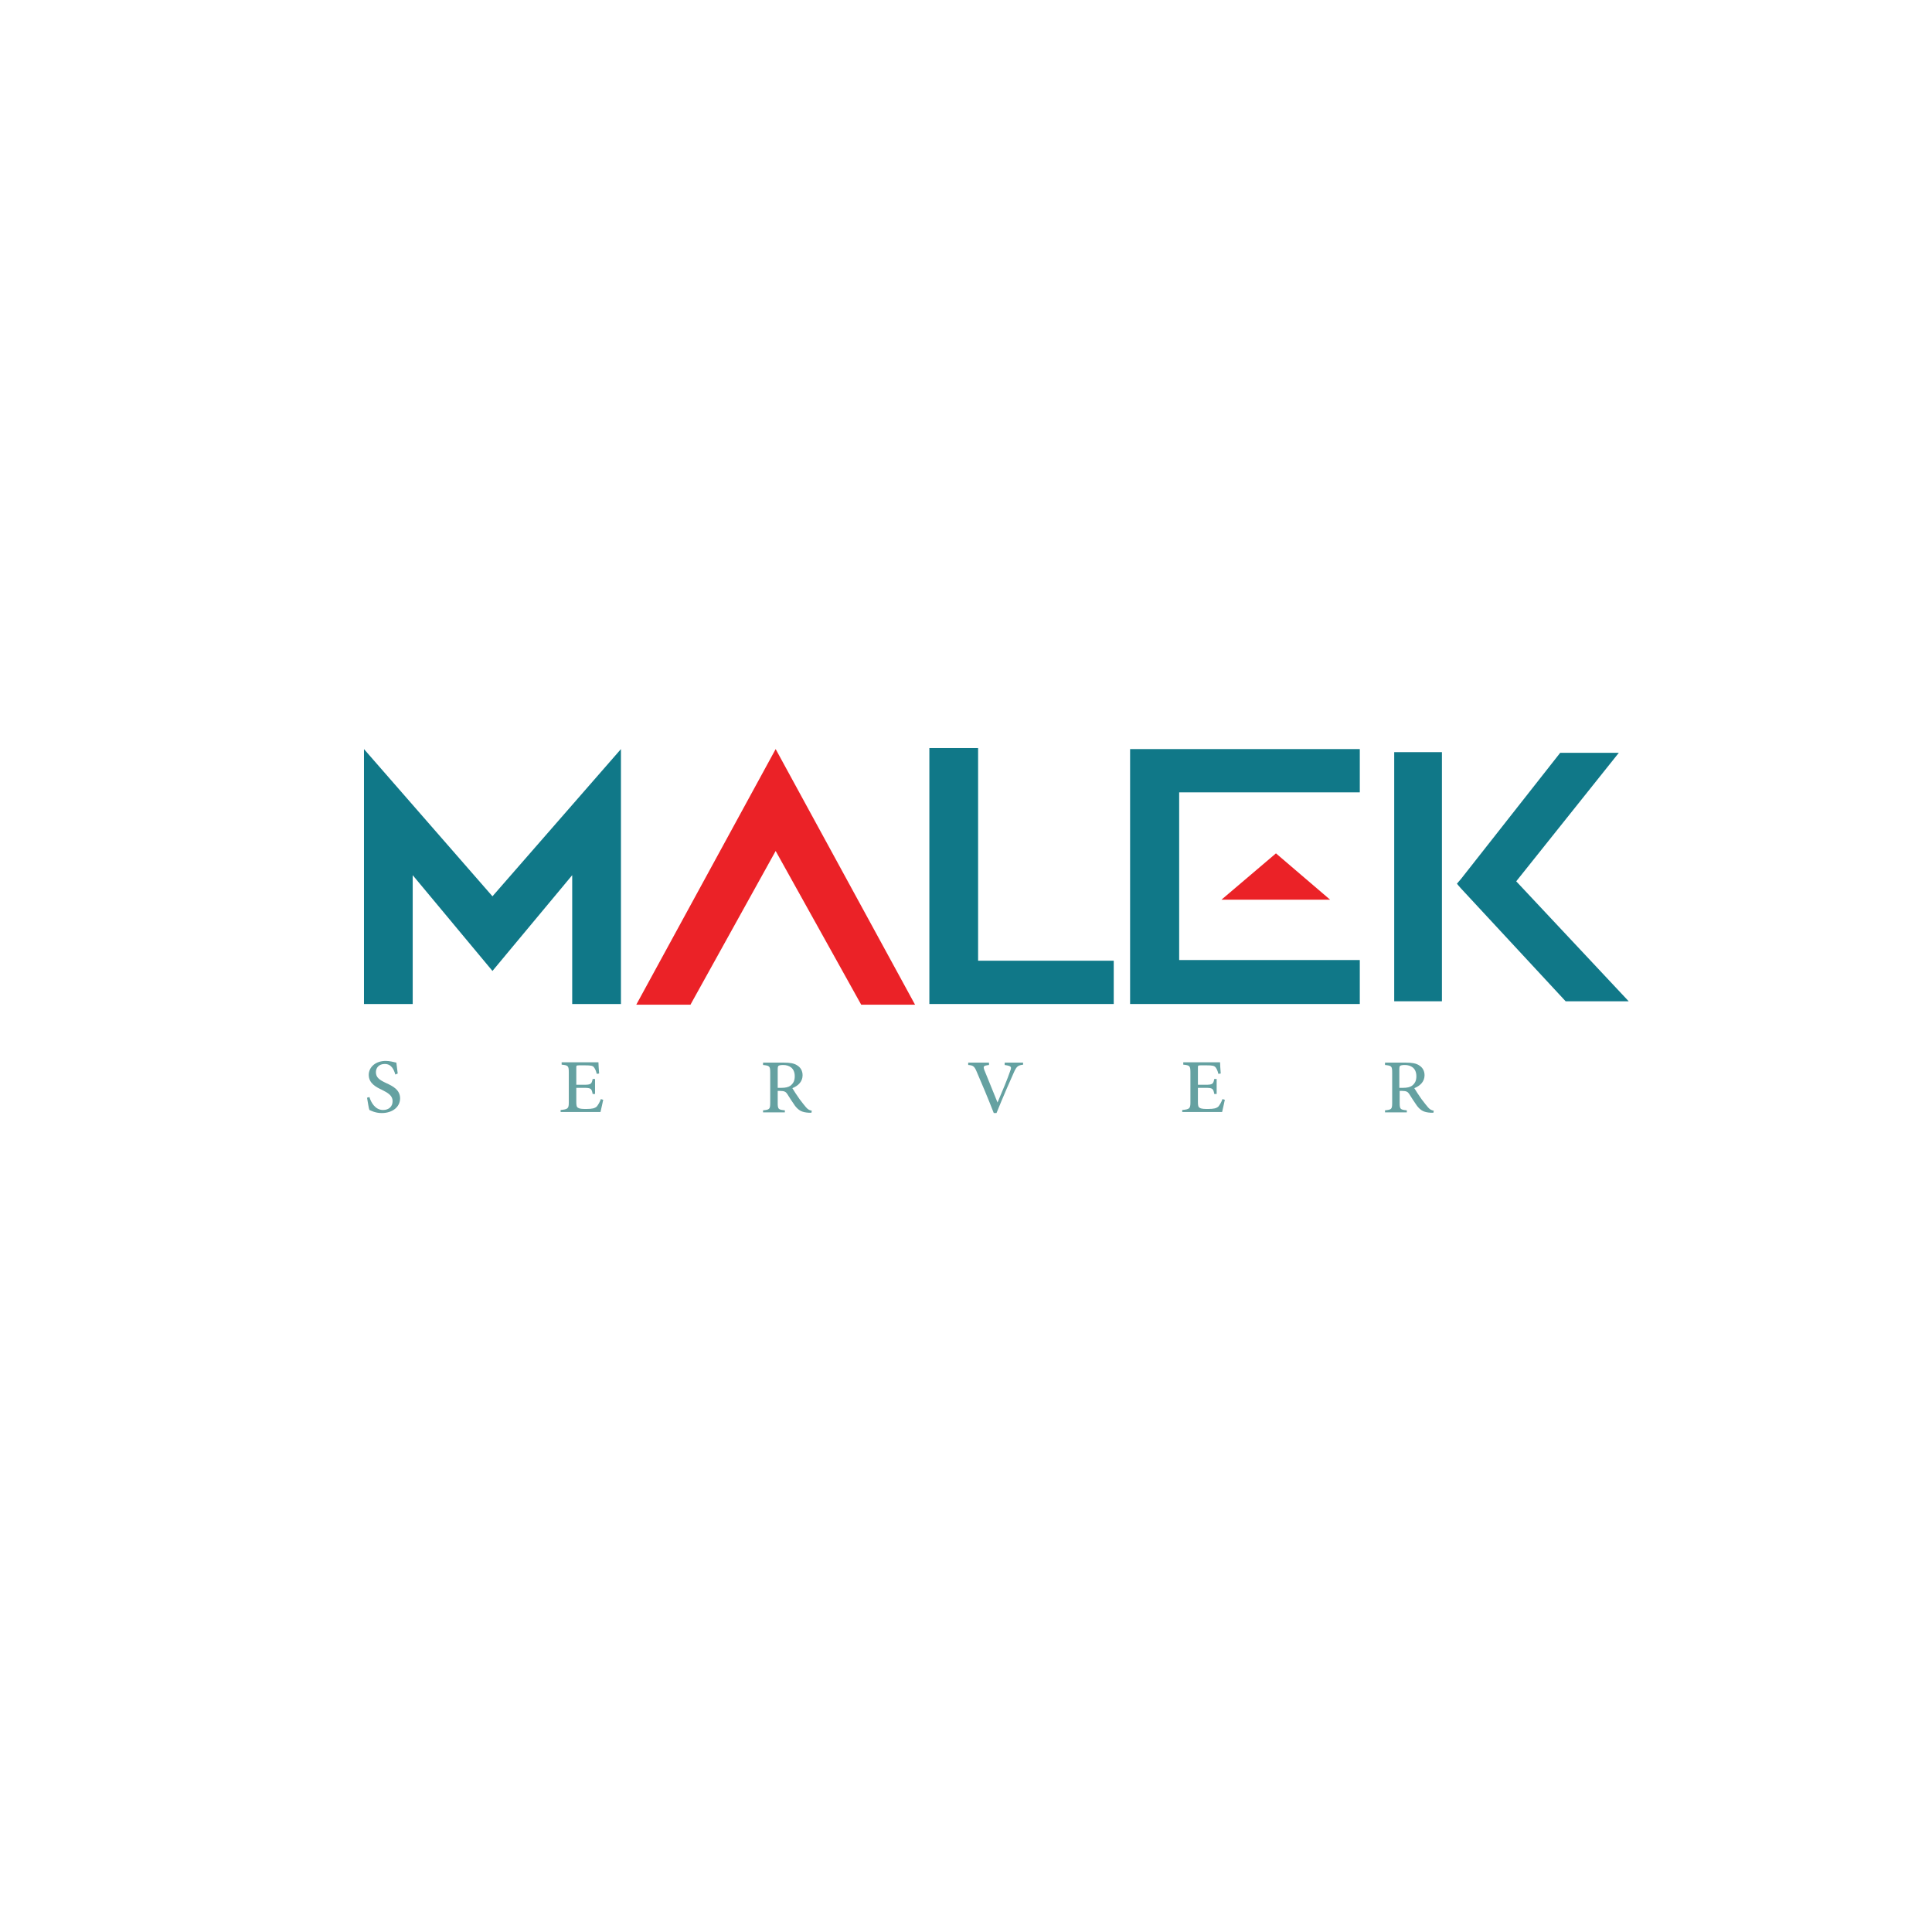
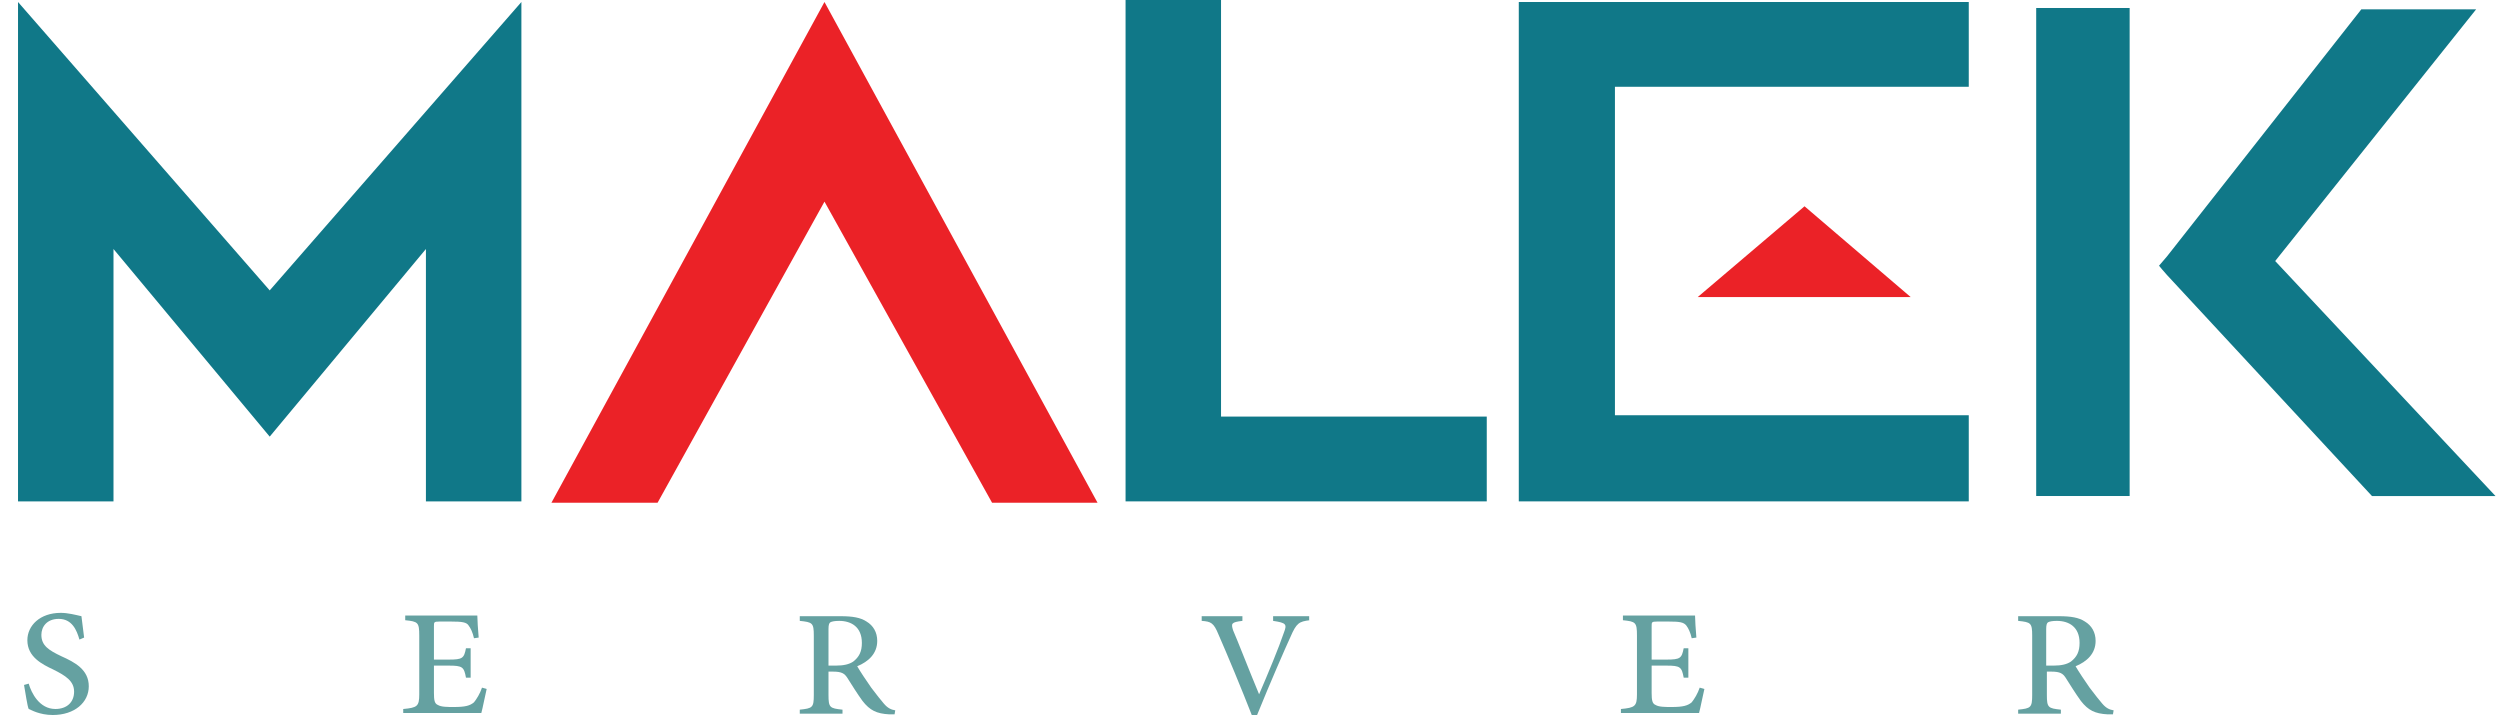
- <svg xmlns="http://www.w3.org/2000/svg" xmlns:xlink="http://www.w3.org/1999/xlink" version="1.0" id="Layer_1" x="0px" y="0px" viewBox="0 0 566.9 566.9" style="enable-background:new 0 0 566.9 566.9;" xml:space="preserve">
-   <style type="text/css">
- 	.st0{fill:#65A1A1;}
- 	.st1{fill:#107888;}
- 	.st2{fill:#EB2227;}
- 	.st3{clip-path:url(#SVGID_2_);fill:#107888;}
- 	.st4{clip-path:url(#SVGID_2_);fill:#EB2227;}
- </style>
-   <g>
-     <path class="st0" d="M116,315.3c-0.4-1.4-1.1-3.1-3.1-3.1c-1.8,0-2.6,1.2-2.6,2.4c0,1.6,1.1,2.3,3,3.2c2,0.9,4.1,2,4.1,4.5   c0,2.4-2.1,4.3-5.4,4.3c-1,0-1.8-0.2-2.4-0.4c-0.6-0.2-0.9-0.4-1.2-0.5c-0.2-0.4-0.5-2.5-0.7-3.6l0.7-0.2c0.4,1.4,1.6,3.8,4,3.8   c1.7,0,2.8-1,2.8-2.6c0-1.6-1.3-2.4-3.1-3.3c-1.7-0.8-3.9-1.9-3.9-4.4c0-2.2,1.9-4.1,5-4.1c1.1,0,2.2,0.3,3.1,0.5   c0.1,0.8,0.2,1.7,0.4,3.2L116,315.3z" />
-     <path class="st0" d="M177,322.7c-0.2,0.8-0.6,2.9-0.8,3.6h-11.7v-0.6c2.1-0.2,2.4-0.4,2.4-2.2v-8.8c0-2-0.2-2.1-2.1-2.3v-0.7h10.8   c0,0.6,0.1,2.1,0.2,3.3l-0.7,0.1c-0.2-0.9-0.5-1.5-0.8-1.9c-0.3-0.5-1-0.6-2.6-0.6h-1.8c-0.8,0-0.8,0.1-0.8,0.7v5h2.2   c2.1,0,2.3-0.2,2.6-1.7h0.7v4.4h-0.7c-0.3-1.6-0.5-1.8-2.6-1.8h-2.2v4.1c0,1.1,0.1,1.6,0.6,1.8c0.5,0.3,1.4,0.3,2.4,0.3   c1.7,0,2.4-0.2,3-0.7c0.4-0.5,0.9-1.3,1.2-2.2L177,322.7z" />
-     <path class="st0" d="M238.1,326.5c-0.3,0-0.6,0-0.8,0c-1.9-0.1-2.9-0.6-4-2c-0.8-1.1-1.6-2.4-2.3-3.5c-0.4-0.6-0.8-0.9-2.1-0.9   h-0.7v3.5c0,1.9,0.2,2,2.1,2.2v0.6h-6.4v-0.6c1.9-0.2,2.1-0.3,2.1-2.2v-8.9c0-1.9-0.2-2-2.1-2.2v-0.7h6.1c1.8,0,3,0.2,3.9,0.8   c1,0.6,1.6,1.6,1.6,2.9c0,1.9-1.3,3.1-3,3.8c0.4,0.7,1.4,2.2,2.1,3.2c0.9,1.2,1.4,1.8,1.9,2.4c0.6,0.7,1.1,0.9,1.7,1L238.1,326.5z    M229.3,319.2c1.2,0,2-0.2,2.6-0.6c0.9-0.7,1.3-1.5,1.3-2.8c0-2.4-1.6-3.3-3.4-3.3c-0.7,0-1.1,0.1-1.3,0.2c-0.2,0.1-0.3,0.4-0.3,1   v5.5H229.3z" />
-     <path class="st0" d="M300.3,312.4c-1.6,0.2-2,0.4-2.9,2.5c-0.7,1.5-3.1,7-5,11.7h-0.8c-1.6-4.1-3.6-8.9-5-12.1   c-0.7-1.7-1.1-1.9-2.5-2v-0.7h6.1v0.7c-1.7,0.2-1.7,0.4-1.4,1.4c0.7,1.6,2.4,6,3.9,9.6h0c1.3-3,3-7.1,3.7-9.2   c0.5-1.3,0.4-1.5-1.6-1.8v-0.7h5.4V312.4z" />
-     <path class="st0" d="M359.4,322.7c-0.2,0.8-0.6,2.9-0.8,3.6h-11.7v-0.6c2.1-0.2,2.4-0.4,2.4-2.2v-8.8c0-2-0.2-2.1-2.1-2.3v-0.7H358   c0,0.6,0.1,2.1,0.2,3.3l-0.7,0.1c-0.2-0.9-0.5-1.5-0.8-1.9c-0.4-0.5-1-0.6-2.6-0.6h-1.8c-0.8,0-0.8,0.1-0.8,0.7v5h2.2   c2.1,0,2.3-0.2,2.6-1.7h0.7v4.4h-0.7c-0.3-1.6-0.5-1.8-2.6-1.8h-2.2v4.1c0,1.1,0.1,1.6,0.6,1.8c0.5,0.3,1.4,0.3,2.4,0.3   c1.7,0,2.4-0.2,3-0.7c0.4-0.5,0.9-1.3,1.2-2.2L359.4,322.7z" />
-     <path class="st0" d="M420.6,326.5c-0.3,0-0.6,0-0.8,0c-1.9-0.1-2.9-0.6-4-2c-0.8-1.1-1.6-2.4-2.3-3.5c-0.4-0.6-0.8-0.9-2.1-0.9   h-0.7v3.5c0,1.9,0.2,2,2.1,2.2v0.6h-6.4v-0.6c1.9-0.2,2.1-0.3,2.1-2.2v-8.9c0-1.9-0.2-2-2.1-2.2v-0.7h6.1c1.8,0,3,0.2,3.9,0.8   c1,0.6,1.6,1.6,1.6,2.9c0,1.9-1.3,3.1-3,3.8c0.4,0.7,1.4,2.2,2.1,3.2c0.9,1.2,1.4,1.8,1.9,2.4c0.6,0.7,1.1,0.9,1.7,1L420.6,326.5z    M411.7,319.2c1.2,0,2-0.2,2.6-0.6c0.9-0.7,1.3-1.5,1.3-2.8c0-2.4-1.6-3.3-3.4-3.3c-0.7,0-1.1,0.1-1.3,0.2c-0.2,0.1-0.3,0.4-0.3,1   v5.5H411.7z" />
-   </g>
-   <polygon class="st1" points="399,219.8 331.6,219.8 331.6,294.6 399,294.6 399,281.7 346,281.7 346,232.5 399,232.5 " />
-   <polygon class="st2" points="390.3,264 374.4,250.4 358.4,264 " />
-   <polygon class="st1" points="423.1,257.9 423.1,220.7 409.1,220.7 409.1,293.8 423.1,293.8 423.1,260.6 " />
-   <g>
-     <defs>
-       <rect id="SVGID_1_" width="566.9" height="566.9" />
-     </defs>
-     <clipPath id="SVGID_2_">
-       <use xlink:href="#SVGID_1_" style="overflow:visible;" />
-     </clipPath>
-     <path class="st3" d="M444.9,258.6l30.1-37.7h-17.2l-29.1,37l-1.2,1.4c0,0,0.9,1.1,1.2,1.4l30.7,33.1h18.5L444.9,258.6z" />
-     <polygon class="st3" points="182.2,219.8 182.2,294.6 167.9,294.6 167.9,256.8 144.5,284.9 121.1,256.8 121.1,294.6 106.8,294.6    106.8,219.8 144.5,263  " />
-     <polygon class="st4" points="186.7,294.8 227.6,219.8 268.5,294.8 252.7,294.8 227.6,249.7 202.6,294.8  " />
-     <polygon class="st3" points="326.8,281.9 326.8,294.6 272.7,294.6 272.7,219.5 287,219.5 287,281.9  " />
-   </g>
+ <svg xmlns="http://www.w3.org/2000/svg" width="111" height="32" viewBox="0 0 111 32" fill="none">
+   <path d="M3.527 28.397C3.408 27.982 3.201 27.478 2.608 27.478C2.075 27.478 1.837 27.833 1.837 28.189C1.837 28.663 2.164 28.871 2.727 29.138C3.32 29.404 3.942 29.73 3.942 30.471C3.942 31.183 3.32 31.746 2.341 31.746C2.045 31.746 1.808 31.687 1.63 31.628C1.452 31.568 1.363 31.509 1.274 31.479C1.215 31.361 1.126 30.738 1.067 30.412L1.274 30.353C1.393 30.768 1.749 31.479 2.46 31.479C2.964 31.479 3.29 31.183 3.29 30.709C3.29 30.234 2.905 29.997 2.371 29.73C1.867 29.493 1.215 29.167 1.215 28.426C1.215 27.774 1.778 27.211 2.697 27.211C3.023 27.211 3.349 27.3 3.616 27.359C3.646 27.596 3.675 27.863 3.735 28.308L3.527 28.397Z" fill="#65A1A1" />
+   <path d="M21.608 30.591C21.549 30.828 21.43 31.45 21.371 31.658H17.903V31.48C18.526 31.421 18.615 31.361 18.615 30.828V28.219C18.615 27.627 18.555 27.597 17.992 27.538V27.33H21.193C21.193 27.508 21.223 27.953 21.253 28.308L21.045 28.338C20.986 28.071 20.897 27.893 20.808 27.775C20.719 27.627 20.512 27.597 20.037 27.597H19.504C19.267 27.597 19.267 27.627 19.267 27.804V29.286H19.919C20.541 29.286 20.601 29.227 20.689 28.782H20.897V30.087H20.689C20.601 29.613 20.541 29.553 19.919 29.553H19.267V30.768C19.267 31.095 19.296 31.243 19.445 31.302C19.593 31.391 19.86 31.391 20.156 31.391C20.66 31.391 20.867 31.332 21.045 31.183C21.164 31.035 21.312 30.798 21.401 30.531L21.608 30.591Z" fill="#65A1A1" />
+   <path d="M39.719 31.717C39.631 31.717 39.542 31.717 39.482 31.717C38.919 31.687 38.623 31.539 38.297 31.124C38.06 30.798 37.822 30.413 37.615 30.086C37.496 29.909 37.378 29.82 36.992 29.82H36.785V30.857C36.785 31.42 36.844 31.45 37.407 31.509V31.687H35.51V31.509C36.074 31.45 36.133 31.42 36.133 30.857V28.219C36.133 27.656 36.074 27.626 35.51 27.567V27.359H37.319C37.852 27.359 38.208 27.419 38.474 27.596C38.771 27.774 38.949 28.071 38.949 28.456C38.949 29.019 38.563 29.375 38.06 29.582C38.178 29.79 38.474 30.235 38.682 30.531C38.949 30.887 39.097 31.065 39.245 31.242C39.423 31.45 39.571 31.509 39.749 31.539L39.719 31.717ZM37.111 29.553C37.467 29.553 37.704 29.494 37.882 29.375C38.148 29.168 38.267 28.93 38.267 28.545C38.267 27.834 37.793 27.567 37.259 27.567C37.052 27.567 36.933 27.596 36.874 27.626C36.815 27.656 36.785 27.745 36.785 27.923V29.553H37.111V29.553Z" fill="#65A1A1" />
+   <path d="M58.157 27.537C57.682 27.596 57.564 27.656 57.297 28.278C57.09 28.723 56.378 30.353 55.815 31.746H55.578C55.103 30.531 54.511 29.108 54.096 28.16C53.888 27.656 53.77 27.596 53.355 27.567V27.359H55.163V27.567C54.659 27.626 54.659 27.685 54.748 27.982C54.955 28.456 55.459 29.76 55.904 30.827C56.289 29.938 56.793 28.723 57.001 28.1C57.149 27.715 57.119 27.656 56.526 27.567V27.359H58.127V27.537H58.157Z" fill="#65A1A1" />
+   <path d="M75.675 30.591C75.615 30.828 75.497 31.45 75.438 31.658H71.969V31.48C72.592 31.421 72.681 31.361 72.681 30.828V28.219C72.681 27.627 72.622 27.597 72.058 27.538V27.33H75.26C75.26 27.508 75.289 27.953 75.319 28.308L75.112 28.338C75.052 28.071 74.963 27.893 74.874 27.775C74.756 27.627 74.578 27.597 74.104 27.597H73.57C73.333 27.597 73.333 27.627 73.333 27.804V29.286H73.985C74.608 29.286 74.667 29.227 74.756 28.782H74.963V30.087H74.756C74.667 29.613 74.608 29.553 73.985 29.553H73.333V30.768C73.333 31.095 73.363 31.243 73.511 31.302C73.659 31.391 73.926 31.391 74.222 31.391C74.726 31.391 74.934 31.332 75.112 31.183C75.23 31.035 75.378 30.798 75.467 30.531L75.675 30.591Z" fill="#65A1A1" />
+   <path d="M93.815 31.717C93.727 31.717 93.638 31.717 93.578 31.717C93.015 31.687 92.719 31.539 92.393 31.124C92.156 30.798 91.918 30.413 91.711 30.086C91.592 29.909 91.474 29.82 91.088 29.82H90.881V30.857C90.881 31.42 90.94 31.45 91.503 31.509V31.687H89.606V31.509C90.169 31.45 90.229 31.42 90.229 30.857V28.219C90.229 27.656 90.169 27.626 89.606 27.567V27.359H91.415C91.948 27.359 92.304 27.419 92.57 27.596C92.867 27.774 93.045 28.071 93.045 28.456C93.045 29.019 92.659 29.375 92.156 29.582C92.274 29.79 92.57 30.235 92.778 30.531C93.045 30.887 93.193 31.065 93.341 31.242C93.519 31.45 93.667 31.509 93.845 31.539L93.815 31.717ZM91.177 29.553C91.533 29.553 91.77 29.494 91.948 29.375C92.215 29.168 92.333 28.93 92.333 28.545C92.333 27.834 91.859 27.567 91.326 27.567C91.118 27.567 90.999 27.596 90.94 27.626C90.881 27.656 90.851 27.745 90.851 27.923V29.553H91.177V29.553Z" fill="#65A1A1" />
+   <path d="M87.413 0.089H67.434V22.261H87.413V18.437H71.703V3.853H87.413V0.089Z" fill="#107888" />
+   <path d="M84.834 13.19L80.121 9.159L75.378 13.19H84.834Z" fill="#EB2227" />
+   <path d="M94.556 11.382V0.355H90.407V22.023H94.556V12.182V11.382Z" fill="#107888" />
+   <path d="M101.018 11.59L109.94 0.415H104.842L96.216 11.382L95.861 11.797C95.861 11.797 96.127 12.123 96.216 12.212L105.316 22.024H110.8L101.018 11.59Z" fill="#107888" />
+   <path d="M23.15 0.089V22.261H18.911V11.056L11.975 19.386L5.039 11.056V22.261H0.8V0.089L11.975 12.894L23.15 0.089Z" fill="#107888" />
+   <path d="M24.484 22.32L36.607 0.089L48.73 22.32H44.047L36.607 8.952L29.197 22.32H24.484Z" fill="#EB2227" />
+   <path d="M66.012 18.496V22.261H49.975V0H54.214V18.496H66.012Z" fill="#107888" />
</svg>
